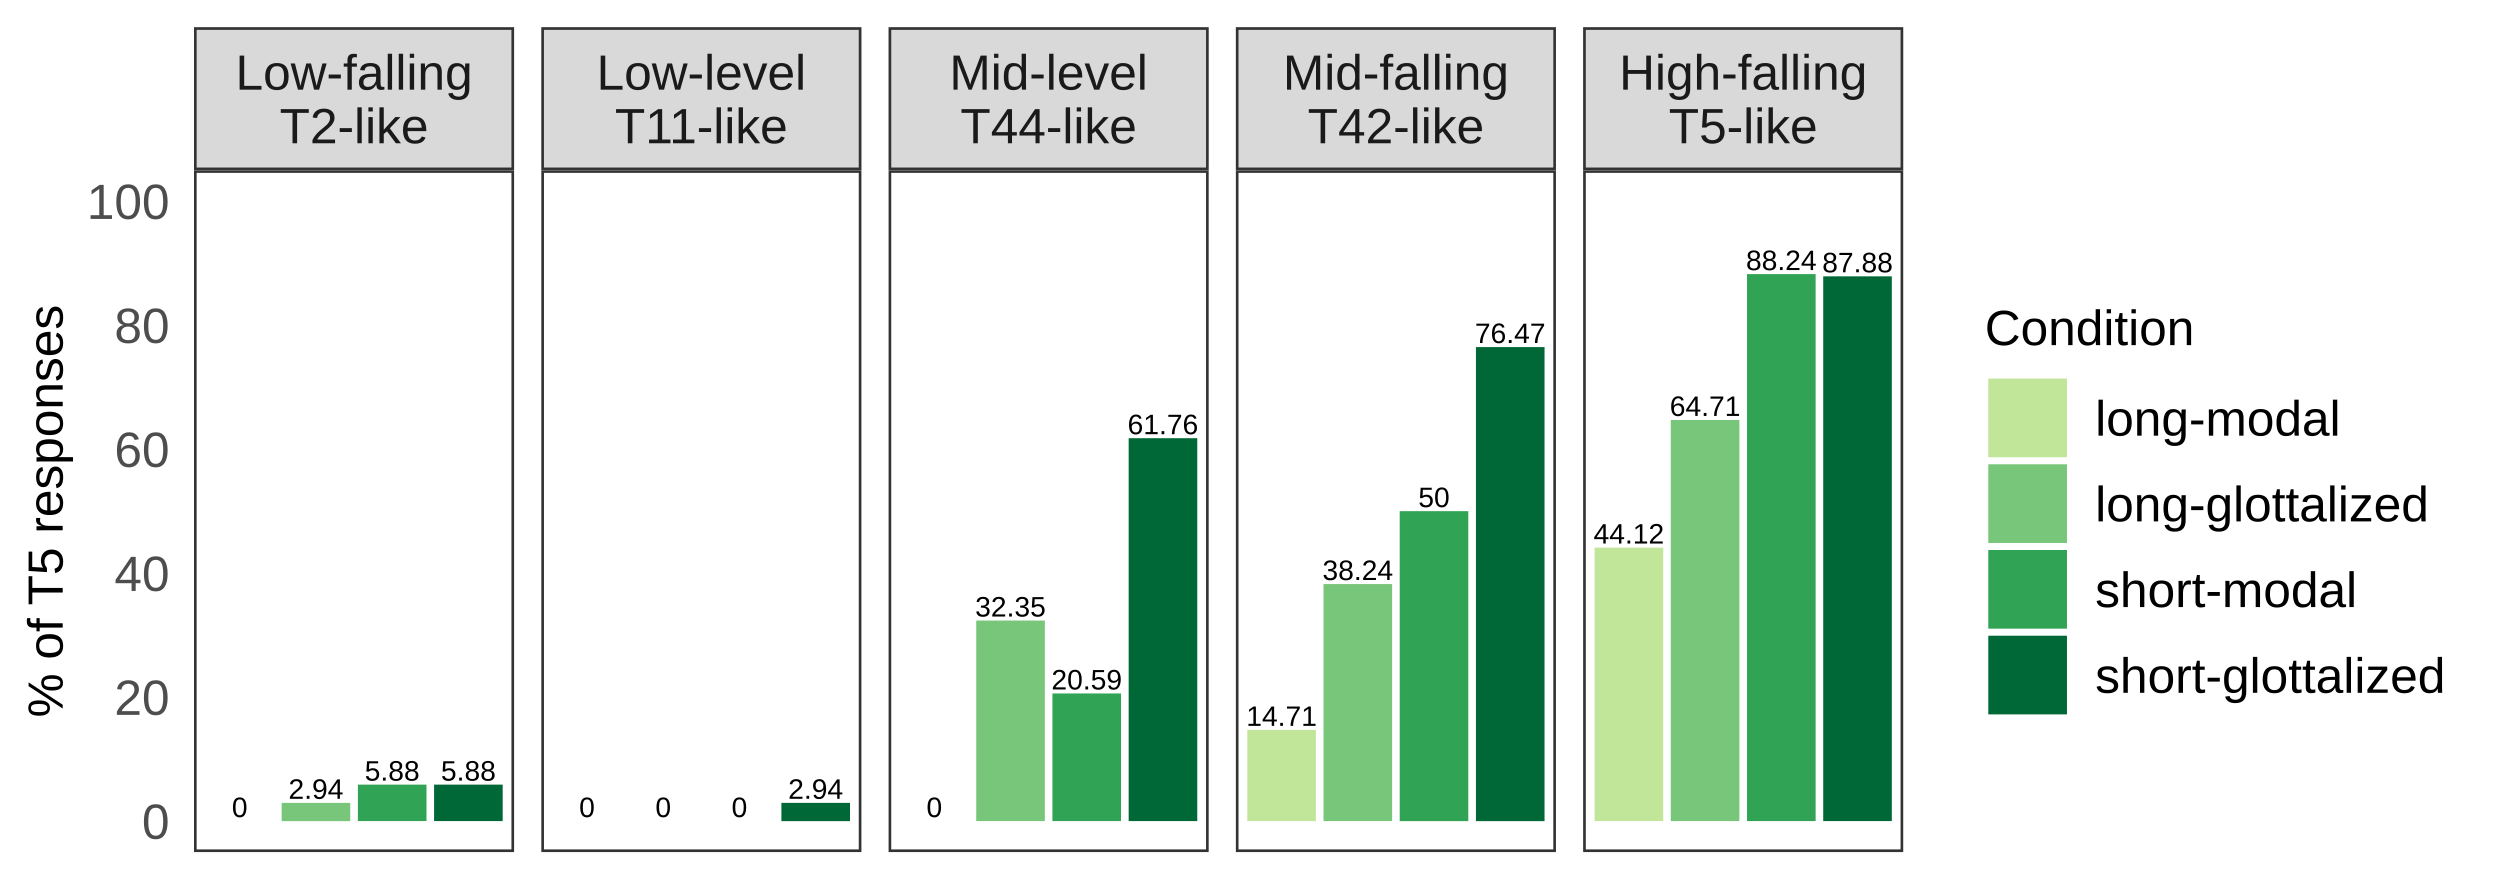
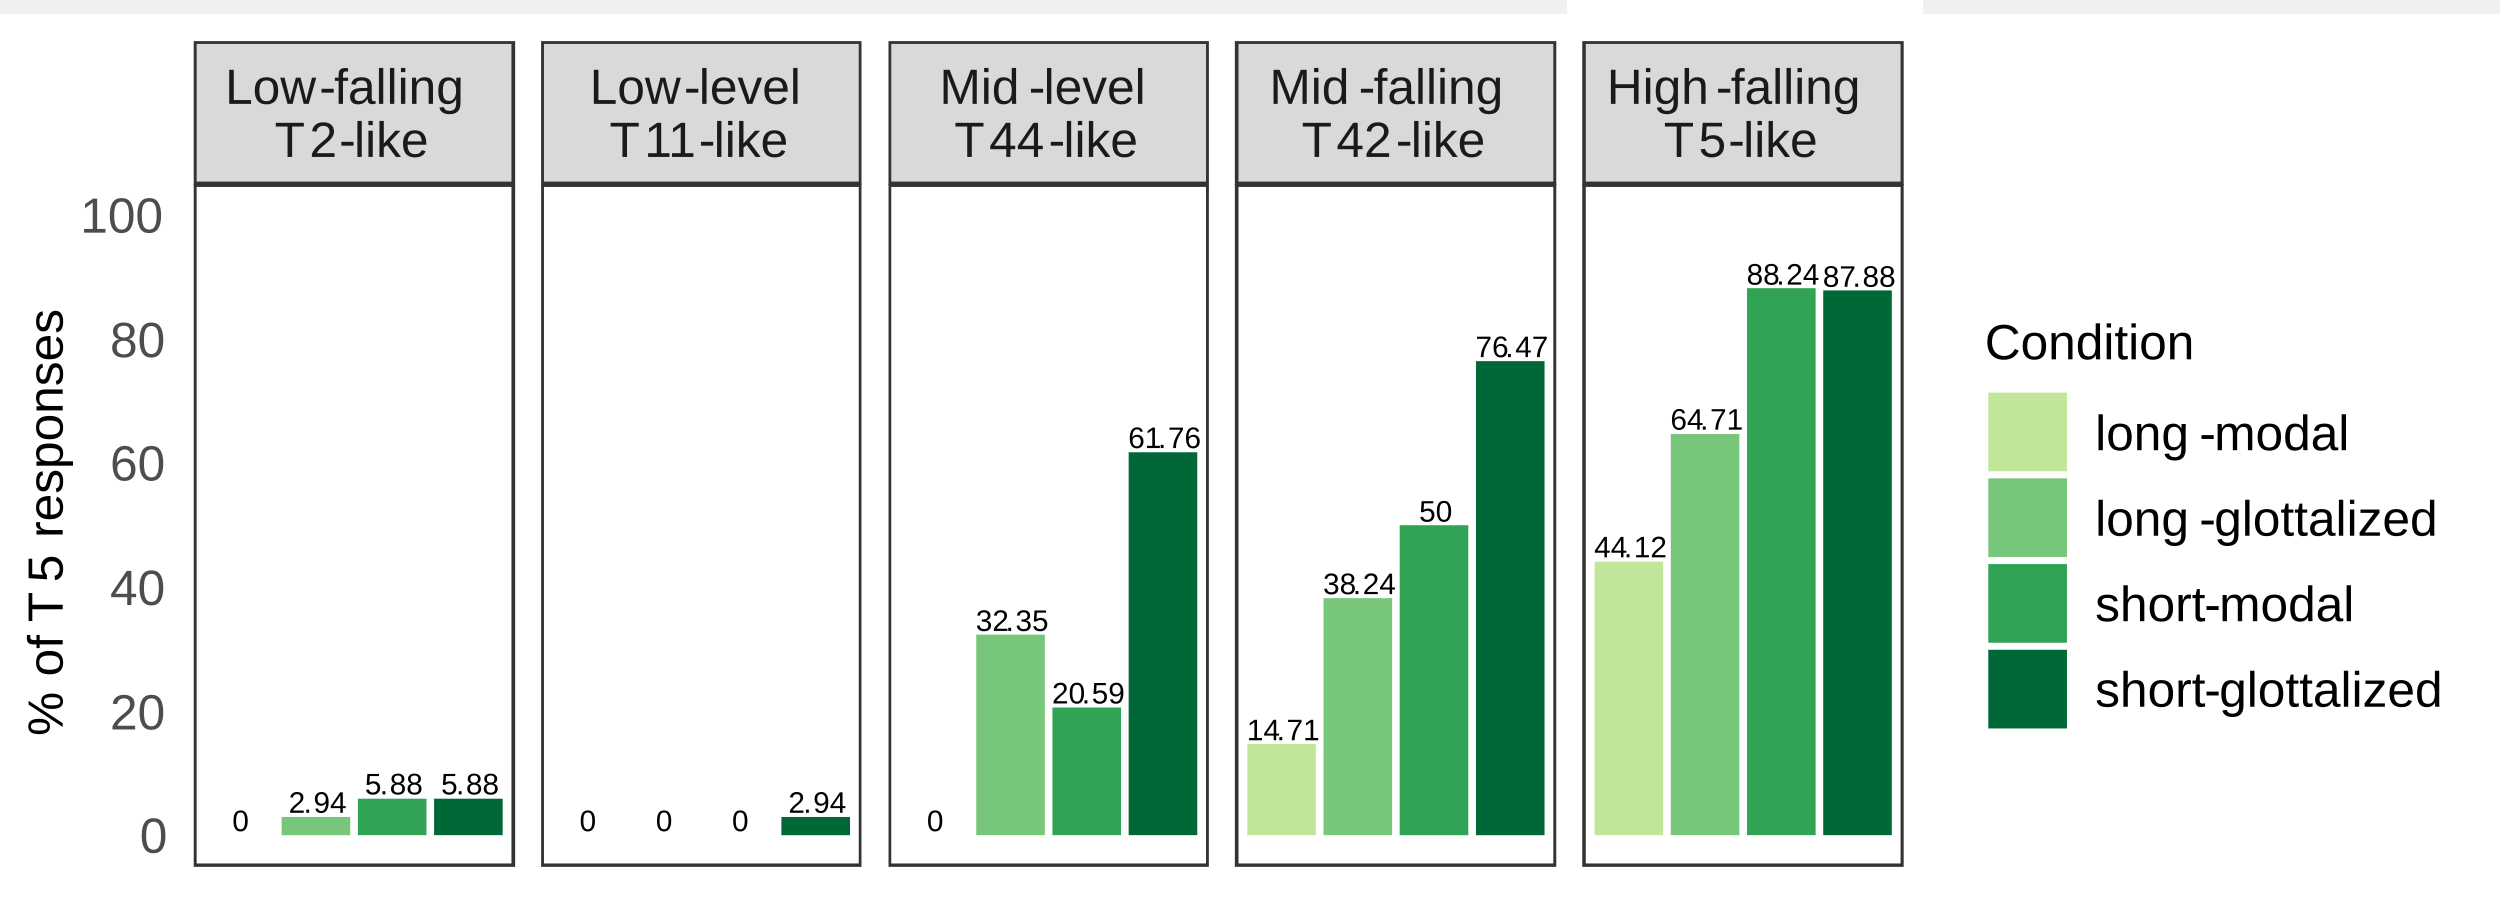
- <svg xmlns="http://www.w3.org/2000/svg" class="svglite" width="504.00pt" height="180.00pt" viewBox="0 0 504.00 180.00">
+ <svg xmlns="http://www.w3.org/2000/svg" width="2310" height="838" xml:space="preserve" overflow="hidden">
  <defs>
-     <style type="text/css">
-     .svglite line, .svglite polyline, .svglite polygon, .svglite path, .svglite rect, .svglite circle {
-       fill: none;
-       stroke: #000000;
-       stroke-linecap: round;
-       stroke-linejoin: round;
-       stroke-miterlimit: 10.00;
-     }
-   </style>
+     <clipPath id="clip0">
+       <rect x="1045" y="812" width="2310" height="838" />
+     </clipPath>
+     <clipPath id="clip1">
+       <rect x="1045" y="825" width="2310" height="825" />
+     </clipPath>
+     <clipPath id="clip2">
+       <rect x="1045" y="825" width="2310" height="825" />
+     </clipPath>
+     <clipPath id="clip3">
+       <rect x="1045" y="825" width="2310" height="825" />
+     </clipPath>
+     <clipPath id="clip4">
+       <rect x="1045" y="825" width="2310" height="825" />
+     </clipPath>
+     <clipPath id="clip5">
+       <rect x="1224" y="982" width="297" height="631" />
+     </clipPath>
+     <clipPath id="clip6">
+       <rect x="1545" y="982" width="296" height="631" />
+     </clipPath>
+     <clipPath id="clip7">
+       <rect x="1866" y="982" width="296" height="631" />
+     </clipPath>
+     <clipPath id="clip8">
+       <rect x="2186" y="982" width="297" height="631" />
+     </clipPath>
+     <clipPath id="clip9">
+       <rect x="2507" y="982" width="297" height="631" />
+     </clipPath>
+     <clipPath id="clip10">
+       <rect x="1224" y="850" width="297" height="133" />
+     </clipPath>
+     <clipPath id="clip11">
+       <rect x="1545" y="850" width="296" height="133" />
+     </clipPath>
+     <clipPath id="clip12">
+       <rect x="1866" y="850" width="296" height="133" />
+     </clipPath>
+     <clipPath id="clip13">
+       <rect x="2186" y="850" width="297" height="133" />
+     </clipPath>
+     <clipPath id="clip14">
+       <rect x="2507" y="850" width="297" height="133" />
+     </clipPath>
+     <clipPath id="clip15">
+       <rect x="1045" y="825" width="2310" height="825" />
+     </clipPath>
  </defs>
-   <rect width="100%" height="100%" style="stroke: none; fill: none;" />
-   <defs>
-     <clipPath id="cpMC4wMHw1MDQuMDB8MC4wMHwxODAuMDA=">
-       <rect x="0.00" y="0.00" width="504.00" height="180.00" />
-     </clipPath>
-   </defs>
-   <g clip-path="url(#cpMC4wMHw1MDQuMDB8MC4wMHwxODAuMDA=)">
-     <rect x="0.00" y="0.00" width="504.00" height="180.00" style="stroke-width: 1.07; stroke: #FFFFFF; fill: #FFFFFF;" />
-   </g>
-   <defs>
-     <clipPath id="cpMzkuMTF8MTAzLjY1fDM0LjMxfDE3MS43OA==">
-       <rect x="39.11" y="34.31" width="64.53" height="137.47" />
-     </clipPath>
-   </defs>
-   <g clip-path="url(#cpMzkuMTF8MTAzLjY1fDM0LjMxfDE3MS43OA==)">
-     <rect x="39.11" y="34.31" width="64.53" height="137.47" style="stroke-width: 1.07; stroke: none; fill: #FFFFFF;" />
-     <rect x="41.42" y="165.53" width="13.83" height="0.00" style="stroke-width: 1.07; stroke: none; stroke-linecap: butt; stroke-linejoin: miter; fill: #C2E699;" />
-     <rect x="56.78" y="161.86" width="13.83" height="3.68" style="stroke-width: 1.07; stroke: none; stroke-linecap: butt; stroke-linejoin: miter; fill: #78C679;" />
-     <rect x="72.15" y="158.18" width="13.83" height="7.35" style="stroke-width: 1.07; stroke: none; stroke-linecap: butt; stroke-linejoin: miter; fill: #31A354;" />
-     <rect x="87.51" y="158.18" width="13.83" height="7.35" style="stroke-width: 1.07; stroke: none; stroke-linecap: butt; stroke-linejoin: miter; fill: #006837;" />
-     <text x="48.33" y="164.72" text-anchor="middle" style="font-size: 5.69px; font-family: Arial;" textLength="3.16px" lengthAdjust="spacingAndGlyphs">0</text>
-     <text x="63.70" y="161.04" text-anchor="middle" style="font-size: 5.69px; font-family: Arial;" textLength="11.06px" lengthAdjust="spacingAndGlyphs">2.94</text>
-     <text x="79.06" y="157.37" text-anchor="middle" style="font-size: 5.69px; font-family: Arial;" textLength="11.06px" lengthAdjust="spacingAndGlyphs">5.88</text>
-     <text x="94.43" y="157.37" text-anchor="middle" style="font-size: 5.69px; font-family: Arial;" textLength="11.06px" lengthAdjust="spacingAndGlyphs">5.88</text>
-     <rect x="39.11" y="34.31" width="64.53" height="137.47" style="stroke-width: 1.07; stroke: #333333;" />
-   </g>
-   <g clip-path="url(#cpMC4wMHw1MDQuMDB8MC4wMHwxODAuMDA=)">
- </g>
-   <defs>
-     <clipPath id="cpMTA5LjEzfDE3My42NnwzNC4zMXwxNzEuNzg=">
-       <rect x="109.13" y="34.31" width="64.53" height="137.47" />
-     </clipPath>
-   </defs>
-   <g clip-path="url(#cpMTA5LjEzfDE3My42NnwzNC4zMXwxNzEuNzg=)">
-     <rect x="109.13" y="34.31" width="64.53" height="137.47" style="stroke-width: 1.07; stroke: none; fill: #FFFFFF;" />
-     <rect x="111.43" y="165.53" width="13.83" height="0.00" style="stroke-width: 1.07; stroke: none; stroke-linecap: butt; stroke-linejoin: miter; fill: #C2E699;" />
-     <rect x="126.80" y="165.53" width="13.83" height="0.00" style="stroke-width: 1.07; stroke: none; stroke-linecap: butt; stroke-linejoin: miter; fill: #78C679;" />
-     <rect x="142.16" y="165.53" width="13.83" height="0.00" style="stroke-width: 1.07; stroke: none; stroke-linecap: butt; stroke-linejoin: miter; fill: #31A354;" />
-     <rect x="157.53" y="161.86" width="13.83" height="3.68" style="stroke-width: 1.07; stroke: none; stroke-linecap: butt; stroke-linejoin: miter; fill: #006837;" />
-     <text x="118.34" y="164.72" text-anchor="middle" style="font-size: 5.69px; font-family: Arial;" textLength="3.16px" lengthAdjust="spacingAndGlyphs">0</text>
-     <text x="133.71" y="164.72" text-anchor="middle" style="font-size: 5.69px; font-family: Arial;" textLength="3.16px" lengthAdjust="spacingAndGlyphs">0</text>
-     <text x="149.07" y="164.72" text-anchor="middle" style="font-size: 5.69px; font-family: Arial;" textLength="3.16px" lengthAdjust="spacingAndGlyphs">0</text>
-     <text x="164.44" y="161.04" text-anchor="middle" style="font-size: 5.69px; font-family: Arial;" textLength="11.06px" lengthAdjust="spacingAndGlyphs">2.94</text>
-     <rect x="109.13" y="34.31" width="64.53" height="137.47" style="stroke-width: 1.07; stroke: #333333;" />
-   </g>
-   <g clip-path="url(#cpMC4wMHw1MDQuMDB8MC4wMHwxODAuMDA=)">
- </g>
-   <defs>
-     <clipPath id="cpMTc5LjE0fDI0My42N3wzNC4zMXwxNzEuNzg=">
-       <rect x="179.14" y="34.31" width="64.53" height="137.47" />
-     </clipPath>
-   </defs>
-   <g clip-path="url(#cpMTc5LjE0fDI0My42N3wzNC4zMXwxNzEuNzg=)">
-     <rect x="179.14" y="34.31" width="64.53" height="137.47" style="stroke-width: 1.07; stroke: none; fill: #FFFFFF;" />
-     <rect x="181.44" y="165.53" width="13.83" height="0.00" style="stroke-width: 1.07; stroke: none; stroke-linecap: butt; stroke-linejoin: miter; fill: #C2E699;" />
-     <rect x="196.81" y="125.10" width="13.83" height="40.43" style="stroke-width: 1.07; stroke: none; stroke-linecap: butt; stroke-linejoin: miter; fill: #78C679;" />
-     <rect x="212.17" y="139.80" width="13.83" height="25.73" style="stroke-width: 1.07; stroke: none; stroke-linecap: butt; stroke-linejoin: miter; fill: #31A354;" />
-     <rect x="227.54" y="88.34" width="13.83" height="77.19" style="stroke-width: 1.07; stroke: none; stroke-linecap: butt; stroke-linejoin: miter; fill: #006837;" />
-     <text x="188.36" y="164.72" text-anchor="middle" style="font-size: 5.69px; font-family: Arial;" textLength="3.16px" lengthAdjust="spacingAndGlyphs">0</text>
-     <text x="203.72" y="124.29" text-anchor="middle" style="font-size: 5.69px; font-family: Arial;" textLength="14.22px" lengthAdjust="spacingAndGlyphs">32.35</text>
-     <text x="219.09" y="138.99" text-anchor="middle" style="font-size: 5.69px; font-family: Arial;" textLength="14.22px" lengthAdjust="spacingAndGlyphs">20.59</text>
-     <text x="234.45" y="87.53" text-anchor="middle" style="font-size: 5.69px; font-family: Arial;" textLength="14.22px" lengthAdjust="spacingAndGlyphs">61.76</text>
-     <rect x="179.14" y="34.31" width="64.53" height="137.47" style="stroke-width: 1.07; stroke: #333333;" />
-   </g>
-   <g clip-path="url(#cpMC4wMHw1MDQuMDB8MC4wMHwxODAuMDA=)">
- </g>
-   <defs>
-     <clipPath id="cpMjQ5LjE1fDMxMy42OHwzNC4zMXwxNzEuNzg=">
-       <rect x="249.15" y="34.31" width="64.53" height="137.47" />
-     </clipPath>
-   </defs>
-   <g clip-path="url(#cpMjQ5LjE1fDMxMy42OHwzNC4zMXwxNzEuNzg=)">
-     <rect x="249.15" y="34.31" width="64.53" height="137.47" style="stroke-width: 1.07; stroke: none; fill: #FFFFFF;" />
-     <rect x="251.45" y="147.15" width="13.83" height="18.38" style="stroke-width: 1.07; stroke: none; stroke-linecap: butt; stroke-linejoin: miter; fill: #C2E699;" />
-     <rect x="266.82" y="117.75" width="13.83" height="47.78" style="stroke-width: 1.07; stroke: none; stroke-linecap: butt; stroke-linejoin: miter; fill: #78C679;" />
-     <rect x="282.18" y="103.05" width="13.83" height="62.49" style="stroke-width: 1.07; stroke: none; stroke-linecap: butt; stroke-linejoin: miter; fill: #31A354;" />
-     <rect x="297.55" y="69.97" width="13.83" height="95.57" style="stroke-width: 1.07; stroke: none; stroke-linecap: butt; stroke-linejoin: miter; fill: #006837;" />
-     <text x="258.37" y="146.34" text-anchor="middle" style="font-size: 5.69px; font-family: Arial;" textLength="14.22px" lengthAdjust="spacingAndGlyphs">14.71</text>
-     <text x="273.73" y="116.93" text-anchor="middle" style="font-size: 5.69px; font-family: Arial;" textLength="14.22px" lengthAdjust="spacingAndGlyphs">38.24</text>
-     <text x="289.10" y="102.23" text-anchor="middle" style="font-size: 5.69px; font-family: Arial;" textLength="6.32px" lengthAdjust="spacingAndGlyphs">50</text>
-     <text x="304.46" y="69.15" text-anchor="middle" style="font-size: 5.69px; font-family: Arial;" textLength="14.22px" lengthAdjust="spacingAndGlyphs">76.47</text>
-     <rect x="249.15" y="34.31" width="64.53" height="137.47" style="stroke-width: 1.07; stroke: #333333;" />
-   </g>
-   <g clip-path="url(#cpMC4wMHw1MDQuMDB8MC4wMHwxODAuMDA=)">
- </g>
-   <defs>
-     <clipPath id="cpMzE5LjE2fDM4My43MHwzNC4zMXwxNzEuNzg=">
-       <rect x="319.16" y="34.31" width="64.53" height="137.47" />
-     </clipPath>
-   </defs>
-   <g clip-path="url(#cpMzE5LjE2fDM4My43MHwzNC4zMXwxNzEuNzg=)">
-     <rect x="319.16" y="34.31" width="64.53" height="137.47" style="stroke-width: 1.07; stroke: none; fill: #FFFFFF;" />
-     <rect x="321.47" y="110.40" width="13.83" height="55.13" style="stroke-width: 1.07; stroke: none; stroke-linecap: butt; stroke-linejoin: miter; fill: #C2E699;" />
-     <rect x="336.83" y="84.67" width="13.83" height="80.86" style="stroke-width: 1.07; stroke: none; stroke-linecap: butt; stroke-linejoin: miter; fill: #78C679;" />
-     <rect x="352.20" y="55.26" width="13.83" height="110.27" style="stroke-width: 1.07; stroke: none; stroke-linecap: butt; stroke-linejoin: miter; fill: #31A354;" />
-     <rect x="367.56" y="55.71" width="13.83" height="109.82" style="stroke-width: 1.07; stroke: none; stroke-linecap: butt; stroke-linejoin: miter; fill: #006837;" />
-     <text x="328.38" y="109.58" text-anchor="middle" style="font-size: 5.69px; font-family: Arial;" textLength="14.22px" lengthAdjust="spacingAndGlyphs">44.12</text>
-     <text x="343.75" y="83.85" text-anchor="middle" style="font-size: 5.69px; font-family: Arial;" textLength="14.22px" lengthAdjust="spacingAndGlyphs">64.71</text>
-     <text x="359.11" y="54.45" text-anchor="middle" style="font-size: 5.69px; font-family: Arial;" textLength="14.22px" lengthAdjust="spacingAndGlyphs">88.24</text>
-     <text x="374.48" y="54.89" text-anchor="middle" style="font-size: 5.69px; font-family: Arial;" textLength="14.22px" lengthAdjust="spacingAndGlyphs">87.88</text>
-     <rect x="319.16" y="34.31" width="64.53" height="137.47" style="stroke-width: 1.07; stroke: #333333;" />
-   </g>
-   <g clip-path="url(#cpMC4wMHw1MDQuMDB8MC4wMHwxODAuMDA=)">
- </g>
-   <defs>
-     <clipPath id="cpMzkuMTF8MTAzLjY1fDUuNDh8MzQuMzE=">
-       <rect x="39.11" y="5.48" width="64.53" height="28.83" />
-     </clipPath>
-   </defs>
-   <g clip-path="url(#cpMzkuMTF8MTAzLjY1fDUuNDh8MzQuMzE=)">
-     <rect x="39.11" y="5.48" width="64.53" height="28.83" style="stroke-width: 1.07; stroke: #333333; fill: #D9D9D9;" />
-     <text x="71.38" y="18.08" text-anchor="middle" style="font-size: 10.00px; fill: #1A1A1A; font-family: Arial;" textLength="47.84px" lengthAdjust="spacingAndGlyphs">Low-falling</text>
-     <text x="71.38" y="28.88" text-anchor="middle" style="font-size: 10.00px; fill: #1A1A1A; font-family: Arial;" textLength="30.02px" lengthAdjust="spacingAndGlyphs">T2-like</text>
-   </g>
-   <g clip-path="url(#cpMC4wMHw1MDQuMDB8MC4wMHwxODAuMDA=)">
- </g>
-   <defs>
-     <clipPath id="cpMTA5LjEzfDE3My42Nnw1LjQ4fDM0LjMx">
-       <rect x="109.13" y="5.48" width="64.53" height="28.83" />
-     </clipPath>
-   </defs>
-   <g clip-path="url(#cpMTA5LjEzfDE3My42Nnw1LjQ4fDM0LjMx)">
-     <rect x="109.13" y="5.48" width="64.53" height="28.83" style="stroke-width: 1.07; stroke: #333333; fill: #D9D9D9;" />
-     <text x="141.39" y="18.08" text-anchor="middle" style="font-size: 10.00px; fill: #1A1A1A; font-family: Arial;" textLength="42.27px" lengthAdjust="spacingAndGlyphs">Low-level</text>
-     <text x="141.39" y="28.88" text-anchor="middle" style="font-size: 10.00px; fill: #1A1A1A; font-family: Arial;" textLength="34.85px" lengthAdjust="spacingAndGlyphs">T11-like</text>
-   </g>
-   <g clip-path="url(#cpMC4wMHw1MDQuMDB8MC4wMHwxODAuMDA=)">
- </g>
-   <defs>
-     <clipPath id="cpMTc5LjE0fDI0My42N3w1LjQ4fDM0LjMx">
-       <rect x="179.14" y="5.48" width="64.53" height="28.83" />
-     </clipPath>
-   </defs>
-   <g clip-path="url(#cpMTc5LjE0fDI0My42N3w1LjQ4fDM0LjMx)">
-     <rect x="179.14" y="5.48" width="64.53" height="28.83" style="stroke-width: 1.07; stroke: #333333; fill: #D9D9D9;" />
-     <text x="211.40" y="18.08" text-anchor="middle" style="font-size: 10.00px; fill: #1A1A1A; font-family: Arial;" textLength="40.04px" lengthAdjust="spacingAndGlyphs">Mid-level</text>
-     <text x="211.40" y="28.88" text-anchor="middle" style="font-size: 10.00px; fill: #1A1A1A; font-family: Arial;" textLength="35.59px" lengthAdjust="spacingAndGlyphs">T44-like</text>
-   </g>
-   <g clip-path="url(#cpMC4wMHw1MDQuMDB8MC4wMHwxODAuMDA=)">
- </g>
-   <defs>
-     <clipPath id="cpMjQ5LjE1fDMxMy42OHw1LjQ4fDM0LjMx">
-       <rect x="249.15" y="5.48" width="64.53" height="28.83" />
-     </clipPath>
-   </defs>
-   <g clip-path="url(#cpMjQ5LjE1fDMxMy42OHw1LjQ4fDM0LjMx)">
-     <rect x="249.15" y="5.48" width="64.53" height="28.83" style="stroke-width: 1.07; stroke: #333333; fill: #D9D9D9;" />
-     <text x="281.42" y="18.08" text-anchor="middle" style="font-size: 10.00px; fill: #1A1A1A; font-family: Arial;" textLength="45.60px" lengthAdjust="spacingAndGlyphs">Mid-falling</text>
-     <text x="281.42" y="28.88" text-anchor="middle" style="font-size: 10.00px; fill: #1A1A1A; font-family: Arial;" textLength="35.59px" lengthAdjust="spacingAndGlyphs">T42-like</text>
-   </g>
-   <g clip-path="url(#cpMC4wMHw1MDQuMDB8MC4wMHwxODAuMDA=)">
- </g>
-   <defs>
-     <clipPath id="cpMzE5LjE2fDM4My43MHw1LjQ4fDM0LjMx">
-       <rect x="319.16" y="5.48" width="64.53" height="28.83" />
-     </clipPath>
-   </defs>
-   <g clip-path="url(#cpMzE5LjE2fDM4My43MHw1LjQ4fDM0LjMx)">
-     <rect x="319.16" y="5.48" width="64.53" height="28.83" style="stroke-width: 1.07; stroke: #333333; fill: #D9D9D9;" />
-     <text x="351.43" y="18.08" text-anchor="middle" style="font-size: 10.00px; fill: #1A1A1A; font-family: Arial;" textLength="50.06px" lengthAdjust="spacingAndGlyphs">High-falling</text>
-     <text x="351.43" y="28.88" text-anchor="middle" style="font-size: 10.00px; fill: #1A1A1A; font-family: Arial;" textLength="30.02px" lengthAdjust="spacingAndGlyphs">T5-like</text>
-   </g>
-   <g clip-path="url(#cpMC4wMHw1MDQuMDB8MC4wMHwxODAuMDA=)">
-     <text x="34.18" y="169.11" text-anchor="end" style="font-size: 10.00px; fill: #4D4D4D; font-family: Arial;" textLength="5.57px" lengthAdjust="spacingAndGlyphs">0</text>
-     <text x="34.18" y="144.12" text-anchor="end" style="font-size: 10.00px; fill: #4D4D4D; font-family: Arial;" textLength="11.13px" lengthAdjust="spacingAndGlyphs">20</text>
-     <text x="34.18" y="119.13" text-anchor="end" style="font-size: 10.00px; fill: #4D4D4D; font-family: Arial;" textLength="11.13px" lengthAdjust="spacingAndGlyphs">40</text>
-     <text x="34.18" y="94.13" text-anchor="end" style="font-size: 10.00px; fill: #4D4D4D; font-family: Arial;" textLength="11.13px" lengthAdjust="spacingAndGlyphs">60</text>
-     <text x="34.18" y="69.14" text-anchor="end" style="font-size: 10.00px; fill: #4D4D4D; font-family: Arial;" textLength="11.13px" lengthAdjust="spacingAndGlyphs">80</text>
-     <text x="34.18" y="44.14" text-anchor="end" style="font-size: 10.00px; fill: #4D4D4D; font-family: Arial;" textLength="16.70px" lengthAdjust="spacingAndGlyphs">100</text>
-     <text transform="translate(12.64,103.05) rotate(-90)" text-anchor="middle" style="font-size: 10.00px; font-family: Arial;" textLength="83.24px" lengthAdjust="spacingAndGlyphs">% of T5 responses</text>
-     <rect x="394.65" y="55.88" width="103.87" height="94.33" style="stroke-width: 1.07; stroke: none; fill: #FFFFFF;" />
-     <text x="400.13" y="69.58" style="font-size: 10.00px; font-family: Arial;" textLength="42.28px" lengthAdjust="spacingAndGlyphs">Condition</text>
-     <rect x="400.13" y="75.61" width="17.28" height="17.28" style="stroke-width: 1.07; stroke: none; fill: #FFFFFF;" />
-     <rect x="400.84" y="76.32" width="15.86" height="15.86" style="stroke-width: 1.07; stroke: none; stroke-linecap: butt; stroke-linejoin: miter; fill: #C2E699;" />
-     <rect x="400.13" y="92.89" width="17.28" height="17.28" style="stroke-width: 1.07; stroke: none; fill: #FFFFFF;" />
-     <rect x="400.84" y="93.60" width="15.86" height="15.86" style="stroke-width: 1.07; stroke: none; stroke-linecap: butt; stroke-linejoin: miter; fill: #78C679;" />
-     <rect x="400.13" y="110.17" width="17.28" height="17.28" style="stroke-width: 1.07; stroke: none; fill: #FFFFFF;" />
-     <rect x="400.84" y="110.88" width="15.86" height="15.86" style="stroke-width: 1.07; stroke: none; stroke-linecap: butt; stroke-linejoin: miter; fill: #31A354;" />
-     <rect x="400.13" y="127.45" width="17.28" height="17.28" style="stroke-width: 1.07; stroke: none; fill: #FFFFFF;" />
-     <rect x="400.84" y="128.16" width="15.86" height="15.86" style="stroke-width: 1.07; stroke: none; stroke-linecap: butt; stroke-linejoin: miter; fill: #006837;" />
-     <text x="422.39" y="87.83" style="font-size: 10.00px; font-family: Arial;" textLength="49.51px" lengthAdjust="spacingAndGlyphs">long-modal</text>
-     <text x="422.39" y="105.11" style="font-size: 10.00px; font-family: Arial;" textLength="67.32px" lengthAdjust="spacingAndGlyphs">long-glottalized</text>
-     <text x="422.39" y="122.39" style="font-size: 10.00px; font-family: Arial;" textLength="52.83px" lengthAdjust="spacingAndGlyphs">short-modal</text>
-     <text x="422.39" y="139.67" style="font-size: 10.00px; font-family: Arial;" textLength="70.65px" lengthAdjust="spacingAndGlyphs">short-glottalized</text>
+   <g clip-path="url(#clip0)" transform="translate(-1045 -812)">
+     <rect x="2493" y="812" width="329" height="825" fill="#FFFFFF" />
+     <g clip-path="url(#clip1)">
+       <g clip-path="url(#clip2)">
+         <g clip-path="url(#clip3)">
+           <g clip-path="url(#clip4)">
+             <path d="M1045 825 3355 825 3355 1650 1045 1650Z" stroke="#FFFFFF" stroke-width="4.904" stroke-linecap="round" stroke-linejoin="round" stroke-miterlimit="10" fill="#FFFFFF" />
+           </g>
+           <g clip-path="url(#clip5)">
+             <path d="M1224.25 982.254 1520.02 982.254 1520.02 1612.32 1224.25 1612.32Z" fill="#FFFFFF" />
+             <path d="M1305.24 1566.86 1368.63 1566.86 1368.63 1583.72 1305.24 1583.72Z" fill="#78C679" />
+             <path d="M1375.69 1549.99 1439.08 1549.99 1439.08 1583.68 1375.69 1583.68Z" fill="#31A354" />
+             <path d="M1446.09 1549.99 1509.48 1549.99 1509.48 1583.68 1446.09 1583.68Z" fill="#006837" />
+             <text font-family="Arial,Arial_MSFontService,sans-serif" font-weight="400" font-size="6" transform="matrix(4.58333 0 0 4.58333 1259.64 1580)">0</text>
+             <text font-family="Arial,Arial_MSFontService,sans-serif" font-weight="400" font-size="6" transform="matrix(4.58333 0 0 4.58333 1311.75 1563)">2</text>
+             <text font-family="Arial,Arial_MSFontService,sans-serif" font-weight="400" font-size="6" transform="matrix(4.58333 0 0 4.58333 1325.5 1563)">.</text>
+             <text font-family="Arial,Arial_MSFontService,sans-serif" font-weight="400" font-size="6" transform="matrix(4.58333 0 0 4.58333 1334.67 1563)">94</text>
+             <text font-family="Arial,Arial_MSFontService,sans-serif" font-weight="400" font-size="6" transform="matrix(4.58333 0 0 4.58333 1382.15 1546)">5</text>
+             <text font-family="Arial,Arial_MSFontService,sans-serif" font-weight="400" font-size="6" transform="matrix(4.58333 0 0 4.58333 1395.9 1546)">.</text>
+             <text font-family="Arial,Arial_MSFontService,sans-serif" font-weight="400" font-size="6" transform="matrix(4.58333 0 0 4.58333 1405.07 1546)">88</text>
+             <text font-family="Arial,Arial_MSFontService,sans-serif" font-weight="400" font-size="6" transform="matrix(4.58333 0 0 4.58333 1452.6 1546)">5</text>
+             <text font-family="Arial,Arial_MSFontService,sans-serif" font-weight="400" font-size="6" transform="matrix(4.58333 0 0 4.58333 1466.35 1546)">.</text>
+             <text font-family="Arial,Arial_MSFontService,sans-serif" font-weight="400" font-size="6" transform="matrix(4.58333 0 0 4.58333 1475.51 1546)">88</text>
+             <path d="M1224.25 982.254 1520.02 982.254 1520.02 1612.32 1224.25 1612.32Z" stroke="#333333" stroke-width="4.904" stroke-linecap="round" stroke-linejoin="round" stroke-miterlimit="10" fill="none" />
+           </g>
+           <g clip-path="url(#clip6)">
+             <path d="M1545.18 982.254 1840.94 982.254 1840.94 1612.32 1545.18 1612.32Z" fill="#FFFFFF" />
+             <path d="M1767.01 1566.86 1830.4 1566.86 1830.4 1583.72 1767.01 1583.72Z" fill="#006837" />
+             <text font-family="Arial,Arial_MSFontService,sans-serif" font-weight="400" font-size="6" transform="matrix(4.58333 0 0 4.58333 1580.52 1580)">0</text>
+             <text font-family="Arial,Arial_MSFontService,sans-serif" font-weight="400" font-size="6" transform="matrix(4.58333 0 0 4.58333 1650.96 1580)">0</text>
+             <text font-family="Arial,Arial_MSFontService,sans-serif" font-weight="400" font-size="6" transform="matrix(4.58333 0 0 4.58333 1721.36 1580)">0</text>
+             <text font-family="Arial,Arial_MSFontService,sans-serif" font-weight="400" font-size="6" transform="matrix(4.58333 0 0 4.58333 1773.47 1563)">2</text>
+             <text font-family="Arial,Arial_MSFontService,sans-serif" font-weight="400" font-size="6" transform="matrix(4.58333 0 0 4.58333 1787.22 1563)">.</text>
+             <text font-family="Arial,Arial_MSFontService,sans-serif" font-weight="400" font-size="6" transform="matrix(4.58333 0 0 4.58333 1796.39 1563)">94</text>
+             <path d="M1545.18 982.254 1840.94 982.254 1840.94 1612.32 1545.18 1612.32Z" stroke="#333333" stroke-width="4.904" stroke-linecap="round" stroke-linejoin="round" stroke-miterlimit="10" fill="none" />
+           </g>
+           <g clip-path="url(#clip7)">
+             <path d="M1866.06 982.254 2161.82 982.254 2161.82 1612.32 1866.06 1612.32Z" fill="#FFFFFF" />
+             <path d="M1947.05 1398.38 2010.43 1398.38 2010.43 1583.68 1947.05 1583.68Z" fill="#78C679" />
+             <path d="M2017.45 1465.75 2080.83 1465.75 2080.83 1583.68 2017.45 1583.68Z" fill="#31A354" />
+             <path d="M2087.89 1229.89 2151.28 1229.89 2151.28 1583.68 2087.89 1583.68Z" fill="#006837" />
+             <text font-family="Arial,Arial_MSFontService,sans-serif" font-weight="400" font-size="6" transform="matrix(4.58333 0 0 4.58333 1901.44 1580)">0</text>
+             <text font-family="Arial,Arial_MSFontService,sans-serif" font-weight="400" font-size="6" transform="matrix(4.58333 0 0 4.58333 1946.63 1395)">32</text>
+             <text font-family="Arial,Arial_MSFontService,sans-serif" font-weight="400" font-size="6" transform="matrix(4.58333 0 0 4.58333 1974.13 1395)">.</text>
+             <text font-family="Arial,Arial_MSFontService,sans-serif" font-weight="400" font-size="6" transform="matrix(4.58333 0 0 4.58333 1983.3 1395)">35</text>
+             <text font-family="Arial,Arial_MSFontService,sans-serif" font-weight="400" font-size="6" transform="matrix(4.58333 0 0 4.58333 2017.08 1462)">20</text>
+             <text font-family="Arial,Arial_MSFontService,sans-serif" font-weight="400" font-size="6" transform="matrix(4.58333 0 0 4.58333 2044.58 1462)">.</text>
+             <text font-family="Arial,Arial_MSFontService,sans-serif" font-weight="400" font-size="6" transform="matrix(4.58333 0 0 4.58333 2053.75 1462)">59</text>
+             <text font-family="Arial,Arial_MSFontService,sans-serif" font-weight="400" font-size="6" transform="matrix(4.58333 0 0 4.58333 2087.48 1226)">61</text>
+             <text font-family="Arial,Arial_MSFontService,sans-serif" font-weight="400" font-size="6" transform="matrix(4.58333 0 0 4.58333 2114.98 1226)">.</text>
+             <text font-family="Arial,Arial_MSFontService,sans-serif" font-weight="400" font-size="6" transform="matrix(4.58333 0 0 4.58333 2124.15 1226)">76</text>
+             <path d="M1866.06 982.254 2161.82 982.254 2161.82 1612.32 1866.06 1612.32Z" stroke="#333333" stroke-width="4.904" stroke-linecap="round" stroke-linejoin="round" stroke-miterlimit="10" fill="none" />
+           </g>
+           <g clip-path="url(#clip8)">
+             <path d="M2186.94 982.254 2482.7 982.254 2482.7 1612.32 2186.94 1612.32Z" fill="#FFFFFF" />
+             <path d="M2197.48 1499.44 2260.87 1499.44 2260.87 1583.68 2197.48 1583.68Z" fill="#C2E699" />
+             <path d="M2267.93 1364.69 2331.31 1364.69 2331.31 1583.68 2267.93 1583.68Z" fill="#78C679" />
+             <path d="M2338.32 1297.31 2401.71 1297.31 2401.71 1583.73 2338.32 1583.73Z" fill="#31A354" />
+             <path d="M2408.77 1145.7 2472.16 1145.7 2472.16 1583.73 2408.77 1583.73Z" fill="#006837" />
+             <text font-family="Arial,Arial_MSFontService,sans-serif" font-weight="400" font-size="6" transform="matrix(4.58333 0 0 4.58333 2197.11 1496)">14</text>
+             <text font-family="Arial,Arial_MSFontService,sans-serif" font-weight="400" font-size="6" transform="matrix(4.58333 0 0 4.58333 2224.61 1496)">.</text>
+             <text font-family="Arial,Arial_MSFontService,sans-serif" font-weight="400" font-size="6" transform="matrix(4.58333 0 0 4.58333 2233.78 1496)">71</text>
+             <text font-family="Arial,Arial_MSFontService,sans-serif" font-weight="400" font-size="6" transform="matrix(4.58333 0 0 4.58333 2267.51 1361)">38</text>
+             <text font-family="Arial,Arial_MSFontService,sans-serif" font-weight="400" font-size="6" transform="matrix(4.58333 0 0 4.58333 2295.01 1361)">.</text>
+             <text font-family="Arial,Arial_MSFontService,sans-serif" font-weight="400" font-size="6" transform="matrix(4.58333 0 0 4.58333 2304.18 1361)">24</text>
+             <text font-family="Arial,Arial_MSFontService,sans-serif" font-weight="400" font-size="6" transform="matrix(4.58333 0 0 4.58333 2356.29 1294)">50</text>
+             <text font-family="Arial,Arial_MSFontService,sans-serif" font-weight="400" font-size="6" transform="matrix(4.58333 0 0 4.58333 2408.36 1142)">76</text>
+             <text font-family="Arial,Arial_MSFontService,sans-serif" font-weight="400" font-size="6" transform="matrix(4.58333 0 0 4.58333 2435.86 1142)">.</text>
+             <text font-family="Arial,Arial_MSFontService,sans-serif" font-weight="400" font-size="6" transform="matrix(4.58333 0 0 4.58333 2445.02 1142)">47</text>
+             <path d="M2186.94 982.254 2482.7 982.254 2482.7 1612.32 2186.94 1612.32Z" stroke="#333333" stroke-width="4.904" stroke-linecap="round" stroke-linejoin="round" stroke-miterlimit="10" fill="none" />
+           </g>
+           <g clip-path="url(#clip9)">
+             <path d="M2507.82 982.254 2803.58 982.254 2803.58 1612.32 2507.82 1612.32Z" fill="#FFFFFF" />
+             <path d="M2518.4 1331 2581.79 1331 2581.79 1583.68 2518.4 1583.68Z" fill="#C2E699" />
+             <path d="M2588.8 1213.07 2652.19 1213.07 2652.19 1583.68 2588.8 1583.68Z" fill="#78C679" />
+             <path d="M2659.25 1078.28 2722.64 1078.28 2722.64 1583.68 2659.25 1583.68Z" fill="#31A354" />
+             <path d="M2729.65 1080.34 2793.04 1080.34 2793.04 1583.68 2729.65 1583.68Z" fill="#006837" />
+             <text font-family="Arial,Arial_MSFontService,sans-serif" font-weight="400" font-size="6" transform="matrix(4.58333 0 0 4.58333 2517.99 1327)">44</text>
+             <text font-family="Arial,Arial_MSFontService,sans-serif" font-weight="400" font-size="6" transform="matrix(4.58333 0 0 4.58333 2545.49 1327)">.</text>
+             <text font-family="Arial,Arial_MSFontService,sans-serif" font-weight="400" font-size="6" transform="matrix(4.58333 0 0 4.58333 2554.66 1327)">12</text>
+             <text font-family="Arial,Arial_MSFontService,sans-serif" font-weight="400" font-size="6" transform="matrix(4.58333 0 0 4.58333 2588.44 1209)">64</text>
+             <text font-family="Arial,Arial_MSFontService,sans-serif" font-weight="400" font-size="6" transform="matrix(4.58333 0 0 4.58333 2615.94 1209)">.</text>
+             <text font-family="Arial,Arial_MSFontService,sans-serif" font-weight="400" font-size="6" transform="matrix(4.58333 0 0 4.58333 2625.1 1209)">71</text>
+             <text font-family="Arial,Arial_MSFontService,sans-serif" font-weight="400" font-size="6" transform="matrix(4.58333 0 0 4.58333 2658.84 1075)">88</text>
+             <text font-family="Arial,Arial_MSFontService,sans-serif" font-weight="400" font-size="6" transform="matrix(4.58333 0 0 4.58333 2686.34 1075)">.</text>
+             <text font-family="Arial,Arial_MSFontService,sans-serif" font-weight="400" font-size="6" transform="matrix(4.58333 0 0 4.58333 2695.5 1075)">24</text>
+             <text font-family="Arial,Arial_MSFontService,sans-serif" font-weight="400" font-size="6" transform="matrix(4.58333 0 0 4.58333 2729.28 1077)">87</text>
+             <text font-family="Arial,Arial_MSFontService,sans-serif" font-weight="400" font-size="6" transform="matrix(4.58333 0 0 4.58333 2756.78 1077)">.</text>
+             <text font-family="Arial,Arial_MSFontService,sans-serif" font-weight="400" font-size="6" transform="matrix(4.58333 0 0 4.58333 2765.95 1077)">88</text>
+             <path d="M2507.82 982.254 2803.58 982.254 2803.58 1612.32 2507.82 1612.32Z" stroke="#333333" stroke-width="4.904" stroke-linecap="round" stroke-linejoin="round" stroke-miterlimit="10" fill="none" />
+           </g>
+           <g clip-path="url(#clip10)">
+             <path d="M1224.25 850.117 1520.02 850.117 1520.02 982.254 1224.25 982.254Z" stroke="#333333" stroke-width="4.904" stroke-linecap="round" stroke-linejoin="round" stroke-miterlimit="10" fill="#D9D9D9" />
+             <text fill="#1A1A1A" font-family="Arial,Arial_MSFontService,sans-serif" font-weight="400" font-size="10" transform="matrix(4.58333 0 0 4.58333 1252.99 908)">Low</text>
+             <text fill="#1A1A1A" font-family="Arial,Arial_MSFontService,sans-serif" font-weight="400" font-size="10" transform="matrix(4.58333 0 0 4.58333 1340.07 908)">-</text>
+             <text fill="#1A1A1A" font-family="Arial,Arial_MSFontService,sans-serif" font-weight="400" font-size="10" transform="matrix(4.58333 0 0 4.58333 1353.82 908)">falling</text>
+             <text fill="#1A1A1A" font-family="Arial,Arial_MSFontService,sans-serif" font-weight="400" font-size="10" transform="matrix(4.58333 0 0 4.58333 1298.82 957)">T</text>
+             <text fill="#1A1A1A" font-family="Arial,Arial_MSFontService,sans-serif" font-weight="400" font-size="10" transform="matrix(4.58333 0 0 4.58333 1330.91 957)">2</text>
+             <text fill="#1A1A1A" font-family="Arial,Arial_MSFontService,sans-serif" font-weight="400" font-size="10" transform="matrix(4.58333 0 0 4.58333 1358.41 957)">-</text>
+             <text fill="#1A1A1A" font-family="Arial,Arial_MSFontService,sans-serif" font-weight="400" font-size="10" transform="matrix(4.58333 0 0 4.58333 1372.16 957)">like</text>
+           </g>
+           <g clip-path="url(#clip11)">
+             <path d="M1545.18 850.117 1840.94 850.117 1840.94 982.254 1545.18 982.254Z" stroke="#333333" stroke-width="4.904" stroke-linecap="round" stroke-linejoin="round" stroke-miterlimit="10" fill="#D9D9D9" />
+             <text fill="#1A1A1A" font-family="Arial,Arial_MSFontService,sans-serif" font-weight="400" font-size="10" transform="matrix(4.58333 0 0 4.58333 1589.91 908)">Low</text>
+             <text fill="#1A1A1A" font-family="Arial,Arial_MSFontService,sans-serif" font-weight="400" font-size="10" transform="matrix(4.58333 0 0 4.58333 1677 908)">-</text>
+             <text fill="#1A1A1A" font-family="Arial,Arial_MSFontService,sans-serif" font-weight="400" font-size="10" transform="matrix(4.58333 0 0 4.58333 1690.75 908)">level</text>
+             <text fill="#1A1A1A" font-family="Arial,Arial_MSFontService,sans-serif" font-weight="400" font-size="10" transform="matrix(4.58333 0 0 4.58333 1608.25 957)">T</text>
+             <text fill="#1A1A1A" font-family="Arial,Arial_MSFontService,sans-serif" font-weight="400" font-size="10" transform="matrix(4.58333 0 0 4.58333 1640.33 957)">11</text>
+             <text fill="#1A1A1A" font-family="Arial,Arial_MSFontService,sans-serif" font-weight="400" font-size="10" transform="matrix(4.58333 0 0 4.58333 1690.75 957)">-</text>
+             <text fill="#1A1A1A" font-family="Arial,Arial_MSFontService,sans-serif" font-weight="400" font-size="10" transform="matrix(4.58333 0 0 4.58333 1704.5 957)">like</text>
+           </g>
+           <g clip-path="url(#clip12)">
+             <path d="M1866.06 850.117 2161.82 850.117 2161.82 982.254 1866.06 982.254Z" stroke="#333333" stroke-width="4.904" stroke-linecap="round" stroke-linejoin="round" stroke-miterlimit="10" fill="#D9D9D9" />
+             <text fill="#1A1A1A" font-family="Arial,Arial_MSFontService,sans-serif" font-weight="400" font-size="10" transform="matrix(4.58333 0 0 4.58333 1913.08 908)">Mid</text>
+             <text fill="#1A1A1A" font-family="Arial,Arial_MSFontService,sans-serif" font-weight="400" font-size="10" transform="matrix(4.58333 0 0 4.58333 1995.58 908)">-</text>
+             <text fill="#1A1A1A" font-family="Arial,Arial_MSFontService,sans-serif" font-weight="400" font-size="10" transform="matrix(4.58333 0 0 4.58333 2009.33 908)">level</text>
+             <text fill="#1A1A1A" font-family="Arial,Arial_MSFontService,sans-serif" font-weight="400" font-size="10" transform="matrix(4.58333 0 0 4.58333 1926.83 957)">T</text>
+             <text fill="#1A1A1A" font-family="Arial,Arial_MSFontService,sans-serif" font-weight="400" font-size="10" transform="matrix(4.58333 0 0 4.58333 1958.92 957)">44</text>
+             <text fill="#1A1A1A" font-family="Arial,Arial_MSFontService,sans-serif" font-weight="400" font-size="10" transform="matrix(4.58333 0 0 4.58333 2013.92 957)">-</text>
+             <text fill="#1A1A1A" font-family="Arial,Arial_MSFontService,sans-serif" font-weight="400" font-size="10" transform="matrix(4.58333 0 0 4.58333 2027.67 957)">like</text>
+           </g>
+           <g clip-path="url(#clip13)">
+             <path d="M2186.94 850.117 2482.7 850.117 2482.7 982.254 2186.94 982.254Z" stroke="#333333" stroke-width="4.904" stroke-linecap="round" stroke-linejoin="round" stroke-miterlimit="10" fill="#D9D9D9" />
+             <text fill="#1A1A1A" font-family="Arial,Arial_MSFontService,sans-serif" font-weight="400" font-size="10" transform="matrix(4.58333 0 0 4.58333 2217.97 908)">Mid</text>
+             <text fill="#1A1A1A" font-family="Arial,Arial_MSFontService,sans-serif" font-weight="400" font-size="10" transform="matrix(4.58333 0 0 4.58333 2300.47 908)">-</text>
+             <text fill="#1A1A1A" font-family="Arial,Arial_MSFontService,sans-serif" font-weight="400" font-size="10" transform="matrix(4.58333 0 0 4.58333 2314.22 908)">falling</text>
+             <text fill="#1A1A1A" font-family="Arial,Arial_MSFontService,sans-serif" font-weight="400" font-size="10" transform="matrix(4.58333 0 0 4.58333 2247.76 957)">T</text>
+             <text fill="#1A1A1A" font-family="Arial,Arial_MSFontService,sans-serif" font-weight="400" font-size="10" transform="matrix(4.58333 0 0 4.58333 2279.84 957)">42</text>
+             <text fill="#1A1A1A" font-family="Arial,Arial_MSFontService,sans-serif" font-weight="400" font-size="10" transform="matrix(4.58333 0 0 4.58333 2334.84 957)">-</text>
+             <text fill="#1A1A1A" font-family="Arial,Arial_MSFontService,sans-serif" font-weight="400" font-size="10" transform="matrix(4.58333 0 0 4.58333 2348.59 957)">like</text>
+           </g>
+           <g clip-path="url(#clip14)">
+             <path d="M2507.82 850.117 2803.58 850.117 2803.58 982.254 2507.82 982.254Z" stroke="#333333" stroke-width="4.904" stroke-linecap="round" stroke-linejoin="round" stroke-miterlimit="10" fill="#D9D9D9" />
+             <text fill="#1A1A1A" font-family="Arial,Arial_MSFontService,sans-serif" font-weight="400" font-size="10" transform="matrix(4.58333 0 0 4.58333 2529.68 908)">High</text>
+             <text fill="#1A1A1A" font-family="Arial,Arial_MSFontService,sans-serif" font-weight="400" font-size="10" transform="matrix(4.58333 0 0 4.58333 2630.51 908)">-</text>
+             <text fill="#1A1A1A" font-family="Arial,Arial_MSFontService,sans-serif" font-weight="400" font-size="10" transform="matrix(4.58333 0 0 4.58333 2644.26 908)">falling</text>
+             <text fill="#1A1A1A" font-family="Arial,Arial_MSFontService,sans-serif" font-weight="400" font-size="10" transform="matrix(4.58333 0 0 4.58333 2582.39 957)">T</text>
+             <text fill="#1A1A1A" font-family="Arial,Arial_MSFontService,sans-serif" font-weight="400" font-size="10" transform="matrix(4.58333 0 0 4.58333 2614.47 957)">5</text>
+             <text fill="#1A1A1A" font-family="Arial,Arial_MSFontService,sans-serif" font-weight="400" font-size="10" transform="matrix(4.58333 0 0 4.58333 2641.97 957)">-</text>
+             <text fill="#1A1A1A" font-family="Arial,Arial_MSFontService,sans-serif" font-weight="400" font-size="10" transform="matrix(4.58333 0 0 4.58333 2655.72 957)">like</text>
+           </g>
+           <g clip-path="url(#clip15)">
+             <text fill="#4D4D4D" font-family="Arial,Arial_MSFontService,sans-serif" font-weight="400" font-size="10" transform="matrix(4.58333 0 0 4.58333 1174.16 1600)">0</text>
+             <text fill="#4D4D4D" font-family="Arial,Arial_MSFontService,sans-serif" font-weight="400" font-size="10" transform="matrix(4.58333 0 0 4.58333 1146.66 1486)">20</text>
+             <text fill="#4D4D4D" font-family="Arial,Arial_MSFontService,sans-serif" font-weight="400" font-size="10" transform="matrix(4.58333 0 0 4.58333 1146.66 1371)">40</text>
+             <text fill="#4D4D4D" font-family="Arial,Arial_MSFontService,sans-serif" font-weight="400" font-size="10" transform="matrix(4.58333 0 0 4.58333 1146.66 1256)">60</text>
+             <text fill="#4D4D4D" font-family="Arial,Arial_MSFontService,sans-serif" font-weight="400" font-size="10" transform="matrix(4.58333 0 0 4.58333 1146.66 1142)">80</text>
+             <text fill="#4D4D4D" font-family="Arial,Arial_MSFontService,sans-serif" font-weight="400" font-size="10" transform="matrix(4.58333 0 0 4.58333 1119.16 1027)">100</text>
+             <text font-family="Arial,Arial_MSFontService,sans-serif" font-weight="400" font-size="10" transform="matrix(2.80648e-16 -4.58333 4.58333 2.80648e-16 1102.93 1492)">% </text>
+             <text font-family="Arial,Arial_MSFontService,sans-serif" font-weight="400" font-size="10" transform="matrix(2.80648e-16 -4.58333 4.58333 2.80648e-16 1102.93 1437)">of T</text>
+             <text font-family="Arial,Arial_MSFontService,sans-serif" font-weight="400" font-size="10" transform="matrix(2.80648e-16 -4.58333 4.58333 2.80648e-16 1102.93 1350)">5 </text>
+             <text font-family="Arial,Arial_MSFontService,sans-serif" font-weight="400" font-size="10" transform="matrix(2.80648e-16 -4.58333 4.58333 2.80648e-16 1102.93 1309)">responses</text>
+             <path d="M2853.81 1081.12 3329.88 1081.12 3329.88 1513.46 2853.81 1513.46Z" fill="#FFFFFF" />
+             <text font-family="Arial,Arial_MSFontService,sans-serif" font-weight="400" font-size="10" transform="matrix(4.58333 0 0 4.58333 2878.93 1144)">Condition</text>
+             <path d="M2878.93 1171.55 2958.13 1171.55 2958.13 1250.75 2878.93 1250.75Z" fill="#FFFFFF" />
+             <path d="M2882.18 1174.8 2954.88 1174.8 2954.88 1247.49 2882.18 1247.49Z" fill="#C2E699" />
+             <path d="M2878.93 1250.75 2958.13 1250.75 2958.13 1329.95 2878.93 1329.95Z" fill="#FFFFFF" />
+             <path d="M2882.18 1254 2954.88 1254 2954.88 1326.69 2882.18 1326.69Z" fill="#78C679" />
+             <path d="M2878.93 1329.95 2958.13 1329.95 2958.13 1409.15 2878.93 1409.15Z" fill="#FFFFFF" />
+             <path d="M2882.18 1333.2 2954.88 1333.2 2954.88 1405.89 2882.18 1405.89Z" fill="#31A354" />
+             <path d="M2878.93 1409.15 2958.13 1409.15 2958.13 1488.35 2878.93 1488.35Z" fill="#FFFFFF" />
+             <path d="M2882.18 1412.4 2954.88 1412.4 2954.88 1485.09 2882.18 1485.09Z" fill="#006837" />
+             <text font-family="Arial,Arial_MSFontService,sans-serif" font-weight="400" font-size="10" transform="matrix(4.58333 0 0 4.58333 2980.95 1228)">long</text>
+             <text font-family="Arial,Arial_MSFontService,sans-serif" font-weight="400" font-size="10" transform="matrix(4.58333 0 0 4.58333 3077.2 1228)">-</text>
+             <text font-family="Arial,Arial_MSFontService,sans-serif" font-weight="400" font-size="10" transform="matrix(4.58333 0 0 4.58333 3090.95 1228)">modal</text>
+             <text font-family="Arial,Arial_MSFontService,sans-serif" font-weight="400" font-size="10" transform="matrix(4.58333 0 0 4.58333 2980.95 1307)">long</text>
+             <text font-family="Arial,Arial_MSFontService,sans-serif" font-weight="400" font-size="10" transform="matrix(4.58333 0 0 4.58333 3077.2 1307)">-</text>
+             <text font-family="Arial,Arial_MSFontService,sans-serif" font-weight="400" font-size="10" transform="matrix(4.58333 0 0 4.58333 3090.95 1307)">glottalized</text>
+             <text font-family="Arial,Arial_MSFontService,sans-serif" font-weight="400" font-size="10" transform="matrix(4.58333 0 0 4.58333 2980.95 1386)">short</text>
+             <text font-family="Arial,Arial_MSFontService,sans-serif" font-weight="400" font-size="10" transform="matrix(4.58333 0 0 4.58333 3081.79 1386)">-</text>
+             <text font-family="Arial,Arial_MSFontService,sans-serif" font-weight="400" font-size="10" transform="matrix(4.58333 0 0 4.58333 3095.54 1386)">modal</text>
+             <text font-family="Arial,Arial_MSFontService,sans-serif" font-weight="400" font-size="10" transform="matrix(4.58333 0 0 4.58333 2980.95 1465)">short</text>
+             <text font-family="Arial,Arial_MSFontService,sans-serif" font-weight="400" font-size="10" transform="matrix(4.58333 0 0 4.58333 3081.79 1465)">-</text>
+             <text font-family="Arial,Arial_MSFontService,sans-serif" font-weight="400" font-size="10" transform="matrix(4.58333 0 0 4.58333 3095.54 1465)">glottalized</text>
+           </g>
+         </g>
+       </g>
+     </g>
  </g>
</svg>
